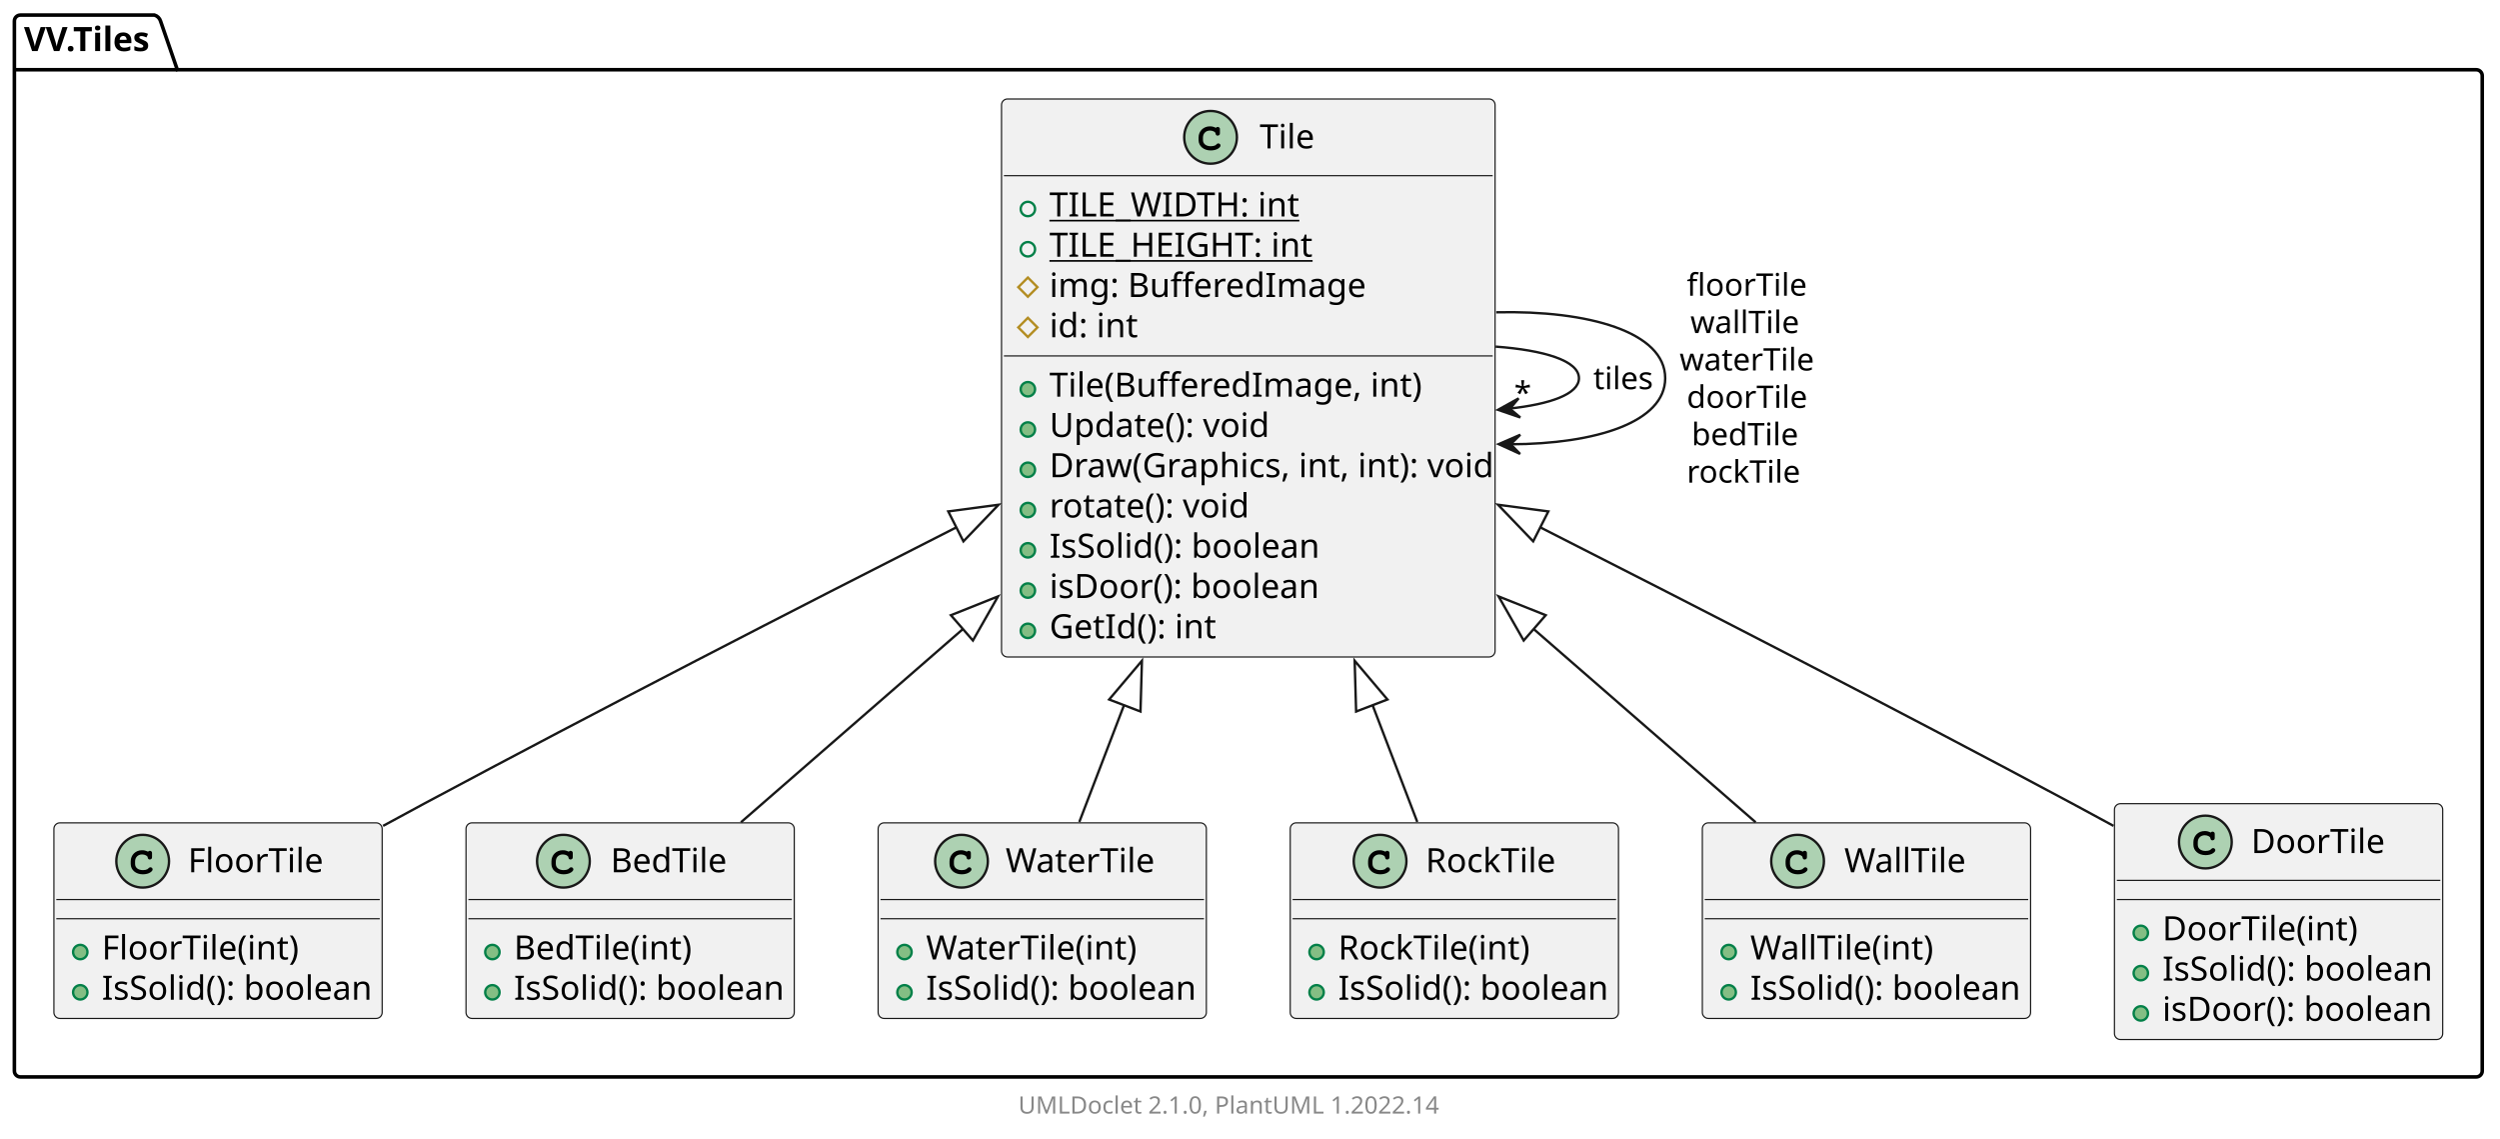
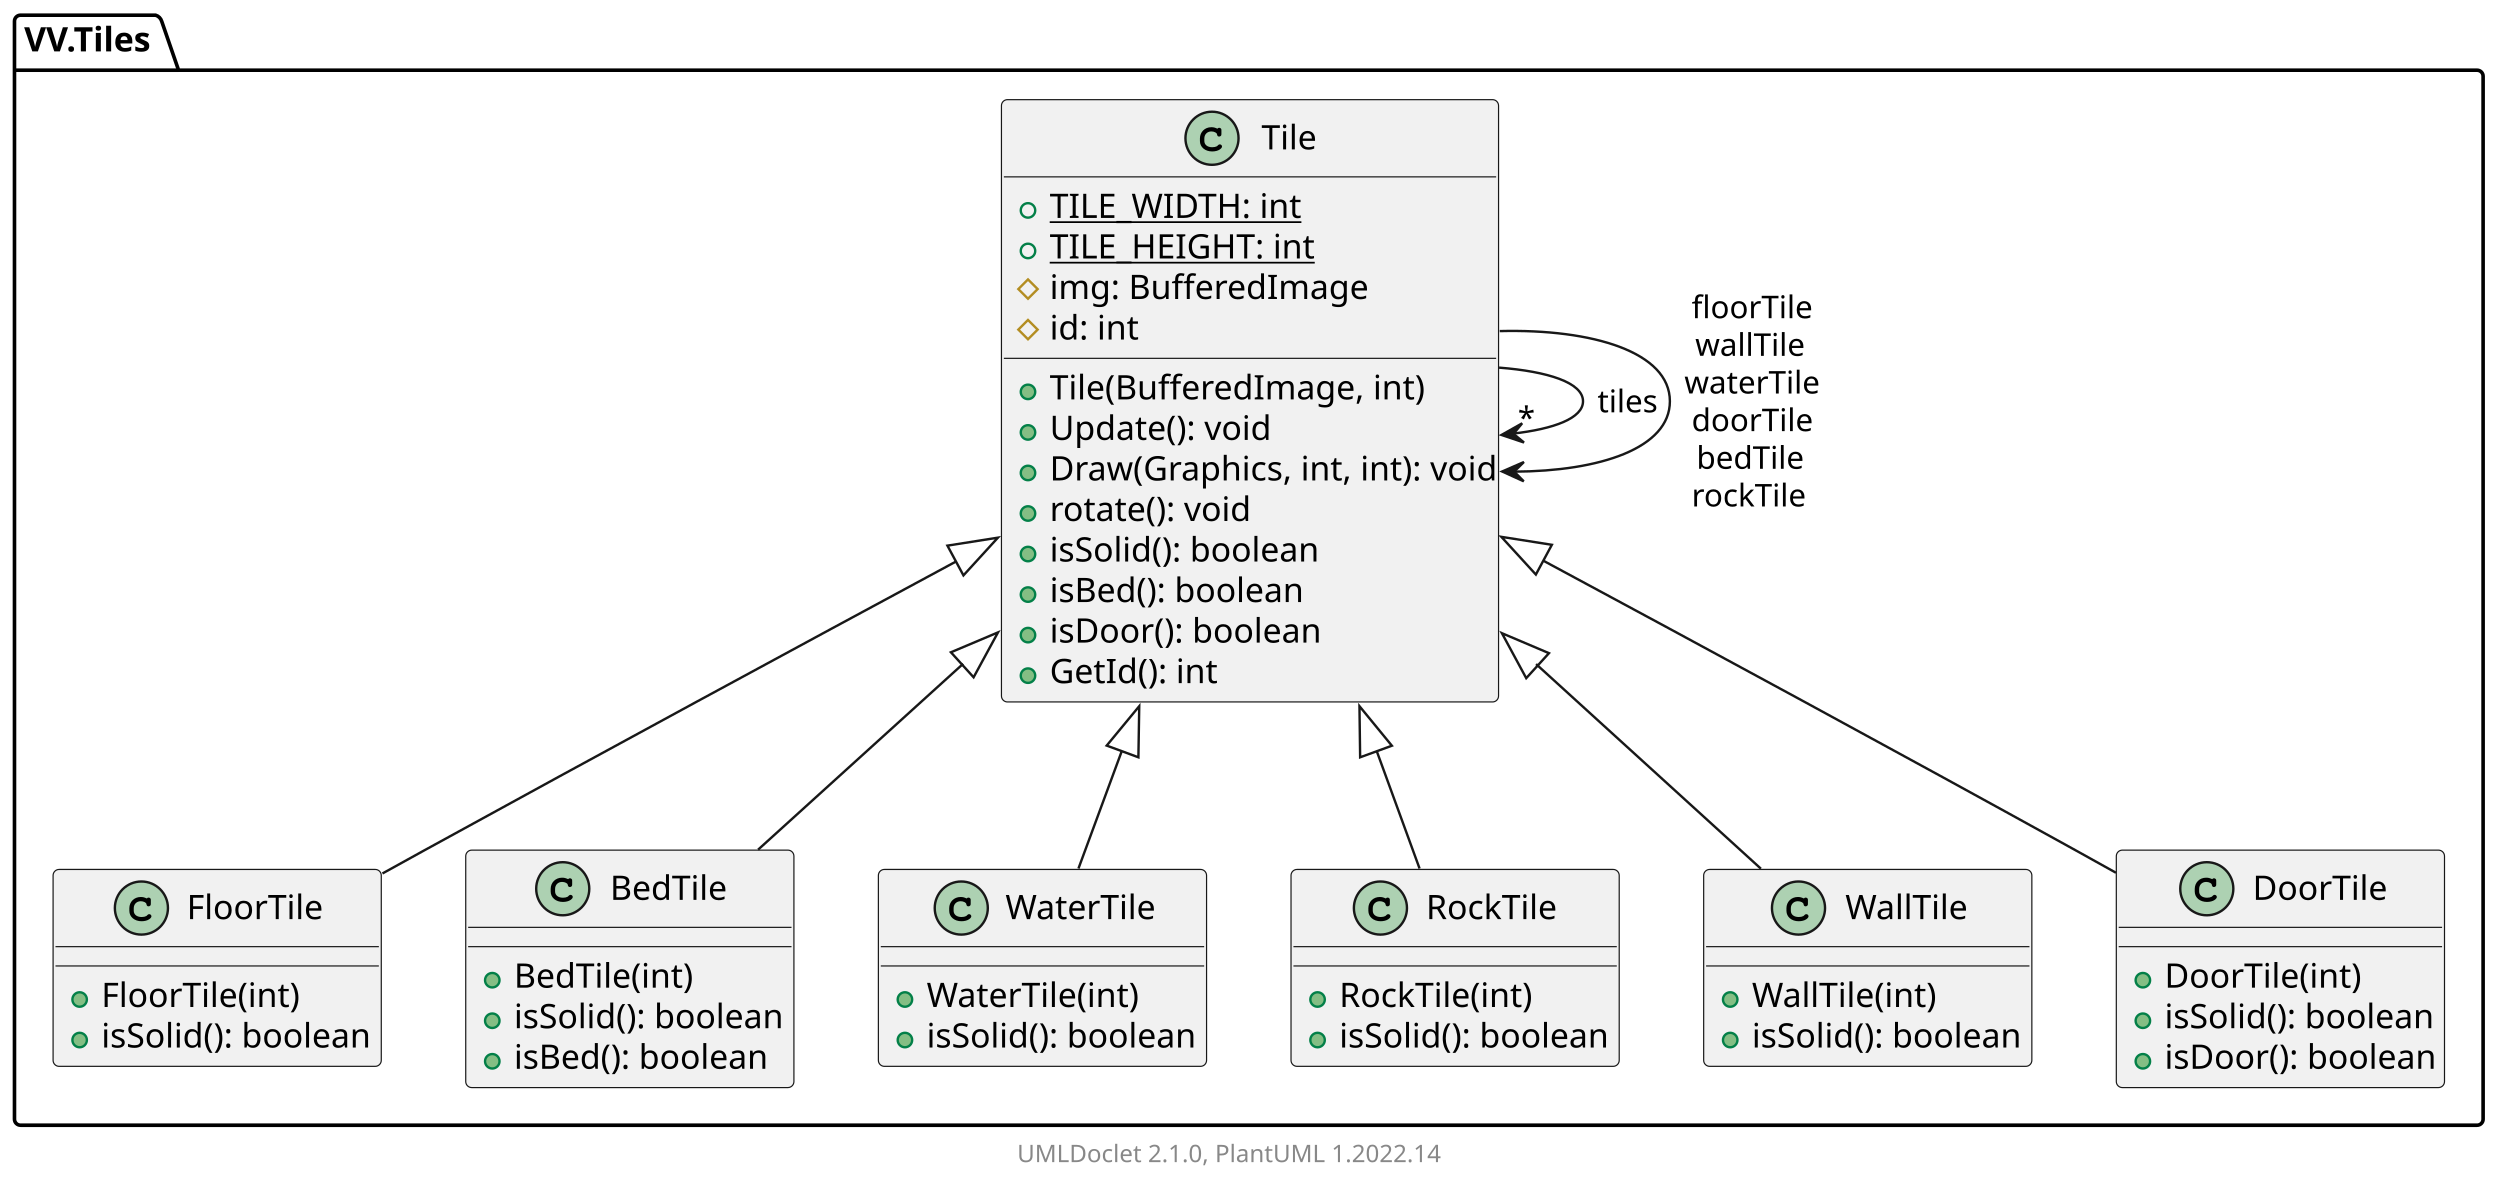
- <svg xmlns="http://www.w3.org/2000/svg" xmlns:xlink="http://www.w3.org/1999/xlink" contentStyleType="text/css" height="475px" preserveAspectRatio="none" style="width:1043px;height:475px;background:#FFFFFF;" version="1.1" viewBox="0 0 1043 475" width="1043px" zoomAndPan="magnify">
+ <svg xmlns="http://www.w3.org/2000/svg" xmlns:xlink="http://www.w3.org/1999/xlink" contentStyleType="text/css" height="492px" preserveAspectRatio="none" style="width:1036px;height:492px;background:#FFFFFF;" version="1.1" viewBox="0 0 1036 492" width="1036px" zoomAndPan="magnify">
  <defs />
  <g>
    <g id="cluster_VV.Tiles">
-       <path d="M8.5,6.294 L64.5,6.294 A3.75,3.75 0 0 1 67,8.794 L74,29.094 L1033.5,29.094 A2.5,2.5 0 0 1 1036,31.594 L1036,446.794 A2.5,2.5 0 0 1 1033.5,449.294 L8.5,449.294 A2.5,2.5 0 0 1 6,446.794 L6,8.794 A2.5,2.5 0 0 1 8.5,6.294 " fill="none" style="stroke:#000000;stroke-width:1.5;" />
+       <path d="M8.5,6.294 L64.5,6.294 A3.75,3.75 0 0 1 67,8.794 L74,29.094 L1026.5,29.094 A2.5,2.5 0 0 1 1029,31.594 L1029,463.794 A2.5,2.5 0 0 1 1026.5,466.294 L8.5,466.294 A2.5,2.5 0 0 1 6,463.794 L6,8.794 A2.5,2.5 0 0 1 8.5,6.294 " fill="none" style="stroke:#000000;stroke-width:1.5;" />
      <line style="stroke:#000000;stroke-width:1.5;" x1="6" x2="74" y1="29.094" y2="29.094" />
      <text fill="#000000" font-family="sans-serif" font-size="14" font-weight="bold" lengthAdjust="spacing" textLength="55" x="10" y="21.3">VV.Tiles</text>
    </g>
    <a href="FloorTile.html" target="_top" title="FloorTile.html" xlink:actuate="onRequest" xlink:href="FloorTile.html" xlink:show="new" xlink:title="FloorTile.html" xlink:type="simple">
      <g id="elem_VV.Tiles.FloorTile">
-         <rect codeLine="3" fill="#F1F1F1" height="81.6" id="VV.Tiles.FloorTile" rx="2.5" ry="2.5" style="stroke:#181818;stroke-width:0.5;" width="137" x="22.5" y="343.294" />
-         <ellipse cx="59.55" cy="359.294" fill="#ADD1B2" rx="11" ry="11" style="stroke:#181818;stroke-width:1.0;" />
-         <path d="M54.55,360.45 C54.55,362.95 56.691,364.763 59.612,364.763 C60.847,364.763 62.019,364.466 62.769,363.95 C63.378,363.528 63.706,363.106 63.706,362.7 C63.706,362.231 63.284,361.825 62.784,361.825 C62.55,361.825 62.331,361.903 62.128,362.106 C61.691,362.544 61.691,362.544 61.519,362.638 C61.066,362.872 60.425,363.013 59.659,363.013 C57.659,363.013 56.378,361.997 56.378,360.419 L56.378,359.372 C56.378,357.669 57.597,356.466 59.3,356.466 C59.878,356.466 60.456,356.606 60.925,356.856 C61.394,357.122 61.566,357.31 61.628,357.669 C61.753,358.341 62.003,358.591 62.534,358.591 C62.816,358.591 63.097,358.45 63.284,358.231 C63.409,358.06 63.456,357.888 63.456,357.45 L63.456,356.091 C63.456,355.669 63.441,355.528 63.316,355.356 C63.144,355.106 62.862,354.95 62.534,354.95 C62.222,354.95 62.019,355.06 61.8,355.325 C60.628,354.825 60.191,354.716 59.237,354.716 C56.566,354.716 54.55,356.731 54.55,359.356 L54.55,360.45 Z " fill="#000000" />
-         <text fill="#000000" font-family="sans-serif" font-size="14" lengthAdjust="spacing" textLength="56" x="78.45" y="363.9">FloorTile</text>
-         <line style="stroke:#181818;stroke-width:0.5;" x1="23.5" x2="158.5" y1="375.294" y2="375.294" />
-         <line style="stroke:#181818;stroke-width:0.5;" x1="23.5" x2="158.5" y1="383.294" y2="383.294" />
-         <ellipse cx="33.5" cy="397.194" fill="#84BE84" rx="3" ry="3" style="stroke:#038048;stroke-width:1.0;" />
-         <text fill="#000000" font-family="sans-serif" font-size="14" lengthAdjust="spacing" textLength="81" x="42.5" y="400.3">FloorTile(int)</text>
-         <ellipse cx="33.5" cy="413.994" fill="#84BE84" rx="3" ry="3" style="stroke:#038048;stroke-width:1.0;" />
-         <text fill="#000000" font-family="sans-serif" font-size="14" lengthAdjust="spacing" textLength="111" x="42.5" y="417.1">IsSolid(): boolean</text>
+         <rect codeLine="3" fill="#F1F1F1" height="81.6" id="VV.Tiles.FloorTile" rx="2.5" ry="2.5" style="stroke:#181818;stroke-width:0.5;" width="136" x="22" y="360.294" />
+         <ellipse cx="58.6" cy="376.294" fill="#ADD1B2" rx="11" ry="11" style="stroke:#181818;stroke-width:1.0;" />
+         <path d="M53.6,377.45 C53.6,379.95 55.741,381.763 58.663,381.763 C59.897,381.763 61.069,381.466 61.819,380.95 C62.428,380.528 62.756,380.106 62.756,379.7 C62.756,379.231 62.334,378.825 61.834,378.825 C61.6,378.825 61.381,378.903 61.178,379.106 C60.741,379.544 60.741,379.544 60.569,379.638 C60.116,379.872 59.475,380.013 58.709,380.013 C56.709,380.013 55.428,378.997 55.428,377.419 L55.428,376.372 C55.428,374.669 56.647,373.466 58.35,373.466 C58.928,373.466 59.506,373.606 59.975,373.856 C60.444,374.122 60.616,374.31 60.678,374.669 C60.803,375.341 61.053,375.591 61.584,375.591 C61.866,375.591 62.147,375.45 62.334,375.231 C62.459,375.06 62.506,374.888 62.506,374.45 L62.506,373.091 C62.506,372.669 62.491,372.528 62.366,372.356 C62.194,372.106 61.913,371.95 61.584,371.95 C61.272,371.95 61.069,372.06 60.85,372.325 C59.678,371.825 59.241,371.716 58.288,371.716 C55.616,371.716 53.6,373.731 53.6,376.356 L53.6,377.45 Z " fill="#000000" />
+         <text fill="#000000" font-family="sans-serif" font-size="14" lengthAdjust="spacing" textLength="56" x="77.4" y="380.9">FloorTile</text>
+         <line style="stroke:#181818;stroke-width:0.5;" x1="23" x2="157" y1="392.294" y2="392.294" />
+         <line style="stroke:#181818;stroke-width:0.5;" x1="23" x2="157" y1="400.294" y2="400.294" />
+         <ellipse cx="33" cy="414.194" fill="#84BE84" rx="3" ry="3" style="stroke:#038048;stroke-width:1.0;" />
+         <text fill="#000000" font-family="sans-serif" font-size="14" lengthAdjust="spacing" textLength="81" x="42" y="417.3">FloorTile(int)</text>
+         <ellipse cx="33" cy="430.994" fill="#84BE84" rx="3" ry="3" style="stroke:#038048;stroke-width:1.0;" />
+         <text fill="#000000" font-family="sans-serif" font-size="14" lengthAdjust="spacing" textLength="110" x="42" y="434.1">isSolid(): boolean</text>
      </g>
    </a>
    <a href="BedTile.html" target="_top" title="BedTile.html" xlink:actuate="onRequest" xlink:href="BedTile.html" xlink:show="new" xlink:title="BedTile.html" xlink:type="simple">
      <g id="elem_VV.Tiles.BedTile">
-         <rect codeLine="8" fill="#F1F1F1" height="81.6" id="VV.Tiles.BedTile" rx="2.5" ry="2.5" style="stroke:#181818;stroke-width:0.5;" width="137" x="194.5" y="343.294" />
-         <ellipse cx="235.15" cy="359.294" fill="#ADD1B2" rx="11" ry="11" style="stroke:#181818;stroke-width:1.0;" />
-         <path d="M230.15,360.45 C230.15,362.95 232.291,364.763 235.213,364.763 C236.447,364.763 237.619,364.466 238.369,363.95 C238.978,363.528 239.306,363.106 239.306,362.7 C239.306,362.231 238.884,361.825 238.384,361.825 C238.15,361.825 237.931,361.903 237.728,362.106 C237.291,362.544 237.291,362.544 237.119,362.638 C236.666,362.872 236.025,363.013 235.259,363.013 C233.259,363.013 231.978,361.997 231.978,360.419 L231.978,359.372 C231.978,357.669 233.197,356.466 234.9,356.466 C235.478,356.466 236.056,356.606 236.525,356.856 C236.994,357.122 237.166,357.31 237.228,357.669 C237.353,358.341 237.603,358.591 238.134,358.591 C238.416,358.591 238.697,358.45 238.884,358.231 C239.009,358.06 239.056,357.888 239.056,357.45 L239.056,356.091 C239.056,355.669 239.041,355.528 238.916,355.356 C238.744,355.106 238.463,354.95 238.134,354.95 C237.822,354.95 237.619,355.06 237.4,355.325 C236.228,354.825 235.791,354.716 234.838,354.716 C232.166,354.716 230.15,356.731 230.15,359.356 L230.15,360.45 Z " fill="#000000" />
-         <text fill="#000000" font-family="sans-serif" font-size="14" lengthAdjust="spacing" textLength="48" x="254.85" y="363.9">BedTile</text>
-         <line style="stroke:#181818;stroke-width:0.5;" x1="195.5" x2="330.5" y1="375.294" y2="375.294" />
-         <line style="stroke:#181818;stroke-width:0.5;" x1="195.5" x2="330.5" y1="383.294" y2="383.294" />
-         <ellipse cx="205.5" cy="397.194" fill="#84BE84" rx="3" ry="3" style="stroke:#038048;stroke-width:1.0;" />
-         <text fill="#000000" font-family="sans-serif" font-size="14" lengthAdjust="spacing" textLength="73" x="214.5" y="400.3">BedTile(int)</text>
-         <ellipse cx="205.5" cy="413.994" fill="#84BE84" rx="3" ry="3" style="stroke:#038048;stroke-width:1.0;" />
-         <text fill="#000000" font-family="sans-serif" font-size="14" lengthAdjust="spacing" textLength="111" x="214.5" y="417.1">IsSolid(): boolean</text>
+         <rect codeLine="8" fill="#F1F1F1" height="98.4" id="VV.Tiles.BedTile" rx="2.5" ry="2.5" style="stroke:#181818;stroke-width:0.5;" width="136" x="193" y="352.294" />
+         <ellipse cx="233.2" cy="368.294" fill="#ADD1B2" rx="11" ry="11" style="stroke:#181818;stroke-width:1.0;" />
+         <path d="M228.2,369.45 C228.2,371.95 230.341,373.763 233.262,373.763 C234.497,373.763 235.669,373.466 236.419,372.95 C237.028,372.528 237.356,372.106 237.356,371.7 C237.356,371.231 236.934,370.825 236.434,370.825 C236.2,370.825 235.981,370.903 235.778,371.106 C235.341,371.544 235.341,371.544 235.169,371.638 C234.716,371.872 234.075,372.013 233.309,372.013 C231.309,372.013 230.028,370.997 230.028,369.419 L230.028,368.372 C230.028,366.669 231.247,365.466 232.95,365.466 C233.528,365.466 234.106,365.606 234.575,365.856 C235.044,366.122 235.216,366.31 235.278,366.669 C235.403,367.341 235.653,367.591 236.184,367.591 C236.466,367.591 236.747,367.45 236.934,367.231 C237.059,367.06 237.106,366.888 237.106,366.45 L237.106,365.091 C237.106,364.669 237.091,364.528 236.966,364.356 C236.794,364.106 236.512,363.95 236.184,363.95 C235.872,363.95 235.669,364.06 235.45,364.325 C234.278,363.825 233.841,363.716 232.887,363.716 C230.216,363.716 228.2,365.731 228.2,368.356 L228.2,369.45 Z " fill="#000000" />
+         <text fill="#000000" font-family="sans-serif" font-size="14" lengthAdjust="spacing" textLength="48" x="252.8" y="372.9">BedTile</text>
+         <line style="stroke:#181818;stroke-width:0.5;" x1="194" x2="328" y1="384.294" y2="384.294" />
+         <line style="stroke:#181818;stroke-width:0.5;" x1="194" x2="328" y1="392.294" y2="392.294" />
+         <ellipse cx="204" cy="406.194" fill="#84BE84" rx="3" ry="3" style="stroke:#038048;stroke-width:1.0;" />
+         <text fill="#000000" font-family="sans-serif" font-size="14" lengthAdjust="spacing" textLength="73" x="213" y="409.3">BedTile(int)</text>
+         <ellipse cx="204" cy="422.994" fill="#84BE84" rx="3" ry="3" style="stroke:#038048;stroke-width:1.0;" />
+         <text fill="#000000" font-family="sans-serif" font-size="14" lengthAdjust="spacing" textLength="110" x="213" y="426.1">isSolid(): boolean</text>
+         <ellipse cx="204" cy="439.794" fill="#84BE84" rx="3" ry="3" style="stroke:#038048;stroke-width:1.0;" />
+         <text fill="#000000" font-family="sans-serif" font-size="14" lengthAdjust="spacing" textLength="104" x="213" y="442.9">isBed(): boolean</text>
      </g>
    </a>
    <a href="WaterTile.html" target="_top" title="WaterTile.html" xlink:actuate="onRequest" xlink:href="WaterTile.html" xlink:show="new" xlink:title="WaterTile.html" xlink:type="simple">
      <g id="elem_VV.Tiles.WaterTile">
-         <rect codeLine="13" fill="#F1F1F1" height="81.6" id="VV.Tiles.WaterTile" rx="2.5" ry="2.5" style="stroke:#181818;stroke-width:0.5;" width="137" x="366.5" y="343.294" />
-         <ellipse cx="401.3" cy="359.294" fill="#ADD1B2" rx="11" ry="11" style="stroke:#181818;stroke-width:1.0;" />
-         <path d="M396.3,360.45 C396.3,362.95 398.441,364.763 401.363,364.763 C402.597,364.763 403.769,364.466 404.519,363.95 C405.128,363.528 405.456,363.106 405.456,362.7 C405.456,362.231 405.034,361.825 404.534,361.825 C404.3,361.825 404.081,361.903 403.878,362.106 C403.441,362.544 403.441,362.544 403.269,362.638 C402.816,362.872 402.175,363.013 401.409,363.013 C399.409,363.013 398.128,361.997 398.128,360.419 L398.128,359.372 C398.128,357.669 399.347,356.466 401.05,356.466 C401.628,356.466 402.206,356.606 402.675,356.856 C403.144,357.122 403.316,357.31 403.378,357.669 C403.503,358.341 403.753,358.591 404.284,358.591 C404.566,358.591 404.847,358.45 405.034,358.231 C405.159,358.06 405.206,357.888 405.206,357.45 L405.206,356.091 C405.206,355.669 405.191,355.528 405.066,355.356 C404.894,355.106 404.613,354.95 404.284,354.95 C403.972,354.95 403.769,355.06 403.55,355.325 C402.378,354.825 401.941,354.716 400.988,354.716 C398.316,354.716 396.3,356.731 396.3,359.356 L396.3,360.45 Z " fill="#000000" />
-         <text fill="#000000" font-family="sans-serif" font-size="14" lengthAdjust="spacing" textLength="61" x="419.7" y="363.9">WaterTile</text>
-         <line style="stroke:#181818;stroke-width:0.5;" x1="367.5" x2="502.5" y1="375.294" y2="375.294" />
-         <line style="stroke:#181818;stroke-width:0.5;" x1="367.5" x2="502.5" y1="383.294" y2="383.294" />
-         <ellipse cx="377.5" cy="397.194" fill="#84BE84" rx="3" ry="3" style="stroke:#038048;stroke-width:1.0;" />
-         <text fill="#000000" font-family="sans-serif" font-size="14" lengthAdjust="spacing" textLength="86" x="386.5" y="400.3">WaterTile(int)</text>
-         <ellipse cx="377.5" cy="413.994" fill="#84BE84" rx="3" ry="3" style="stroke:#038048;stroke-width:1.0;" />
-         <text fill="#000000" font-family="sans-serif" font-size="14" lengthAdjust="spacing" textLength="111" x="386.5" y="417.1">IsSolid(): boolean</text>
+         <rect codeLine="14" fill="#F1F1F1" height="81.6" id="VV.Tiles.WaterTile" rx="2.5" ry="2.5" style="stroke:#181818;stroke-width:0.5;" width="136" x="364" y="360.294" />
+         <ellipse cx="398.35" cy="376.294" fill="#ADD1B2" rx="11" ry="11" style="stroke:#181818;stroke-width:1.0;" />
+         <path d="M393.35,377.45 C393.35,379.95 395.491,381.763 398.413,381.763 C399.647,381.763 400.819,381.466 401.569,380.95 C402.178,380.528 402.506,380.106 402.506,379.7 C402.506,379.231 402.084,378.825 401.584,378.825 C401.35,378.825 401.131,378.903 400.928,379.106 C400.491,379.544 400.491,379.544 400.319,379.638 C399.866,379.872 399.225,380.013 398.459,380.013 C396.459,380.013 395.178,378.997 395.178,377.419 L395.178,376.372 C395.178,374.669 396.397,373.466 398.1,373.466 C398.678,373.466 399.256,373.606 399.725,373.856 C400.194,374.122 400.366,374.31 400.428,374.669 C400.553,375.341 400.803,375.591 401.334,375.591 C401.616,375.591 401.897,375.45 402.084,375.231 C402.209,375.06 402.256,374.888 402.256,374.45 L402.256,373.091 C402.256,372.669 402.241,372.528 402.116,372.356 C401.944,372.106 401.663,371.95 401.334,371.95 C401.022,371.95 400.819,372.06 400.6,372.325 C399.428,371.825 398.991,371.716 398.038,371.716 C395.366,371.716 393.35,373.731 393.35,376.356 L393.35,377.45 Z " fill="#000000" />
+         <text fill="#000000" font-family="sans-serif" font-size="14" lengthAdjust="spacing" textLength="61" x="416.65" y="380.9">WaterTile</text>
+         <line style="stroke:#181818;stroke-width:0.5;" x1="365" x2="499" y1="392.294" y2="392.294" />
+         <line style="stroke:#181818;stroke-width:0.5;" x1="365" x2="499" y1="400.294" y2="400.294" />
+         <ellipse cx="375" cy="414.194" fill="#84BE84" rx="3" ry="3" style="stroke:#038048;stroke-width:1.0;" />
+         <text fill="#000000" font-family="sans-serif" font-size="14" lengthAdjust="spacing" textLength="86" x="384" y="417.3">WaterTile(int)</text>
+         <ellipse cx="375" cy="430.994" fill="#84BE84" rx="3" ry="3" style="stroke:#038048;stroke-width:1.0;" />
+         <text fill="#000000" font-family="sans-serif" font-size="14" lengthAdjust="spacing" textLength="110" x="384" y="434.1">isSolid(): boolean</text>
      </g>
    </a>
    <a href="RockTile.html" target="_top" title="RockTile.html" xlink:actuate="onRequest" xlink:href="RockTile.html" xlink:show="new" xlink:title="RockTile.html" xlink:type="simple">
      <g id="elem_VV.Tiles.RockTile">
-         <rect codeLine="18" fill="#F1F1F1" height="81.6" id="VV.Tiles.RockTile" rx="2.5" ry="2.5" style="stroke:#181818;stroke-width:0.5;" width="137" x="538.5" y="343.294" />
-         <ellipse cx="576" cy="359.294" fill="#ADD1B2" rx="11" ry="11" style="stroke:#181818;stroke-width:1.0;" />
-         <path d="M571,360.45 C571,362.95 573.141,364.763 576.062,364.763 C577.297,364.763 578.469,364.466 579.219,363.95 C579.828,363.528 580.156,363.106 580.156,362.7 C580.156,362.231 579.734,361.825 579.234,361.825 C579,361.825 578.781,361.903 578.578,362.106 C578.141,362.544 578.141,362.544 577.969,362.638 C577.516,362.872 576.875,363.013 576.109,363.013 C574.109,363.013 572.828,361.997 572.828,360.419 L572.828,359.372 C572.828,357.669 574.047,356.466 575.75,356.466 C576.328,356.466 576.906,356.606 577.375,356.856 C577.844,357.122 578.016,357.31 578.078,357.669 C578.203,358.341 578.453,358.591 578.984,358.591 C579.266,358.591 579.547,358.45 579.734,358.231 C579.859,358.06 579.906,357.888 579.906,357.45 L579.906,356.091 C579.906,355.669 579.891,355.528 579.766,355.356 C579.594,355.106 579.312,354.95 578.984,354.95 C578.672,354.95 578.469,355.06 578.25,355.325 C577.078,354.825 576.641,354.716 575.688,354.716 C573.016,354.716 571,356.731 571,359.356 L571,360.45 Z " fill="#000000" />
-         <text fill="#000000" font-family="sans-serif" font-size="14" lengthAdjust="spacing" textLength="55" x="595" y="363.9">RockTile</text>
-         <line style="stroke:#181818;stroke-width:0.5;" x1="539.5" x2="674.5" y1="375.294" y2="375.294" />
-         <line style="stroke:#181818;stroke-width:0.5;" x1="539.5" x2="674.5" y1="383.294" y2="383.294" />
-         <ellipse cx="549.5" cy="397.194" fill="#84BE84" rx="3" ry="3" style="stroke:#038048;stroke-width:1.0;" />
-         <text fill="#000000" font-family="sans-serif" font-size="14" lengthAdjust="spacing" textLength="80" x="558.5" y="400.3">RockTile(int)</text>
-         <ellipse cx="549.5" cy="413.994" fill="#84BE84" rx="3" ry="3" style="stroke:#038048;stroke-width:1.0;" />
-         <text fill="#000000" font-family="sans-serif" font-size="14" lengthAdjust="spacing" textLength="111" x="558.5" y="417.1">IsSolid(): boolean</text>
+         <rect codeLine="19" fill="#F1F1F1" height="81.6" id="VV.Tiles.RockTile" rx="2.5" ry="2.5" style="stroke:#181818;stroke-width:0.5;" width="136" x="535" y="360.294" />
+         <ellipse cx="572.05" cy="376.294" fill="#ADD1B2" rx="11" ry="11" style="stroke:#181818;stroke-width:1.0;" />
+         <path d="M567.05,377.45 C567.05,379.95 569.191,381.763 572.112,381.763 C573.347,381.763 574.519,381.466 575.269,380.95 C575.878,380.528 576.206,380.106 576.206,379.7 C576.206,379.231 575.784,378.825 575.284,378.825 C575.05,378.825 574.831,378.903 574.628,379.106 C574.191,379.544 574.191,379.544 574.019,379.638 C573.566,379.872 572.925,380.013 572.159,380.013 C570.159,380.013 568.878,378.997 568.878,377.419 L568.878,376.372 C568.878,374.669 570.097,373.466 571.8,373.466 C572.378,373.466 572.956,373.606 573.425,373.856 C573.894,374.122 574.066,374.31 574.128,374.669 C574.253,375.341 574.503,375.591 575.034,375.591 C575.316,375.591 575.597,375.45 575.784,375.231 C575.909,375.06 575.956,374.888 575.956,374.45 L575.956,373.091 C575.956,372.669 575.941,372.528 575.816,372.356 C575.644,372.106 575.362,371.95 575.034,371.95 C574.722,371.95 574.519,372.06 574.3,372.325 C573.128,371.825 572.691,371.716 571.737,371.716 C569.066,371.716 567.05,373.731 567.05,376.356 L567.05,377.45 Z " fill="#000000" />
+         <text fill="#000000" font-family="sans-serif" font-size="14" lengthAdjust="spacing" textLength="55" x="590.95" y="380.9">RockTile</text>
+         <line style="stroke:#181818;stroke-width:0.5;" x1="536" x2="670" y1="392.294" y2="392.294" />
+         <line style="stroke:#181818;stroke-width:0.5;" x1="536" x2="670" y1="400.294" y2="400.294" />
+         <ellipse cx="546" cy="414.194" fill="#84BE84" rx="3" ry="3" style="stroke:#038048;stroke-width:1.0;" />
+         <text fill="#000000" font-family="sans-serif" font-size="14" lengthAdjust="spacing" textLength="80" x="555" y="417.3">RockTile(int)</text>
+         <ellipse cx="546" cy="430.994" fill="#84BE84" rx="3" ry="3" style="stroke:#038048;stroke-width:1.0;" />
+         <text fill="#000000" font-family="sans-serif" font-size="14" lengthAdjust="spacing" textLength="110" x="555" y="434.1">isSolid(): boolean</text>
      </g>
    </a>
    <a href="WallTile.html" target="_top" title="WallTile.html" xlink:actuate="onRequest" xlink:href="WallTile.html" xlink:show="new" xlink:title="WallTile.html" xlink:type="simple">
      <g id="elem_VV.Tiles.WallTile">
-         <rect codeLine="23" fill="#F1F1F1" height="81.6" id="VV.Tiles.WallTile" rx="2.5" ry="2.5" style="stroke:#181818;stroke-width:0.5;" width="137" x="710.5" y="343.294" />
-         <ellipse cx="750.25" cy="359.294" fill="#ADD1B2" rx="11" ry="11" style="stroke:#181818;stroke-width:1.0;" />
-         <path d="M745.25,360.45 C745.25,362.95 747.391,364.763 750.312,364.763 C751.547,364.763 752.719,364.466 753.469,363.95 C754.078,363.528 754.406,363.106 754.406,362.7 C754.406,362.231 753.984,361.825 753.484,361.825 C753.25,361.825 753.031,361.903 752.828,362.106 C752.391,362.544 752.391,362.544 752.219,362.638 C751.766,362.872 751.125,363.013 750.359,363.013 C748.359,363.013 747.078,361.997 747.078,360.419 L747.078,359.372 C747.078,357.669 748.297,356.466 750,356.466 C750.578,356.466 751.156,356.606 751.625,356.856 C752.094,357.122 752.266,357.31 752.328,357.669 C752.453,358.341 752.703,358.591 753.234,358.591 C753.516,358.591 753.797,358.45 753.984,358.231 C754.109,358.06 754.156,357.888 754.156,357.45 L754.156,356.091 C754.156,355.669 754.141,355.528 754.016,355.356 C753.844,355.106 753.562,354.95 753.234,354.95 C752.922,354.95 752.719,355.06 752.5,355.325 C751.328,354.825 750.891,354.716 749.938,354.716 C747.266,354.716 745.25,356.731 745.25,359.356 L745.25,360.45 Z " fill="#000000" />
-         <text fill="#000000" font-family="sans-serif" font-size="14" lengthAdjust="spacing" textLength="50" x="769.75" y="363.9">WallTile</text>
-         <line style="stroke:#181818;stroke-width:0.5;" x1="711.5" x2="846.5" y1="375.294" y2="375.294" />
-         <line style="stroke:#181818;stroke-width:0.5;" x1="711.5" x2="846.5" y1="383.294" y2="383.294" />
-         <ellipse cx="721.5" cy="397.194" fill="#84BE84" rx="3" ry="3" style="stroke:#038048;stroke-width:1.0;" />
-         <text fill="#000000" font-family="sans-serif" font-size="14" lengthAdjust="spacing" textLength="75" x="730.5" y="400.3">WallTile(int)</text>
-         <ellipse cx="721.5" cy="413.994" fill="#84BE84" rx="3" ry="3" style="stroke:#038048;stroke-width:1.0;" />
-         <text fill="#000000" font-family="sans-serif" font-size="14" lengthAdjust="spacing" textLength="111" x="730.5" y="417.1">IsSolid(): boolean</text>
+         <rect codeLine="24" fill="#F1F1F1" height="81.6" id="VV.Tiles.WallTile" rx="2.5" ry="2.5" style="stroke:#181818;stroke-width:0.5;" width="136" x="706" y="360.294" />
+         <ellipse cx="745.3" cy="376.294" fill="#ADD1B2" rx="11" ry="11" style="stroke:#181818;stroke-width:1.0;" />
+         <path d="M740.3,377.45 C740.3,379.95 742.441,381.763 745.362,381.763 C746.597,381.763 747.769,381.466 748.519,380.95 C749.128,380.528 749.456,380.106 749.456,379.7 C749.456,379.231 749.034,378.825 748.534,378.825 C748.3,378.825 748.081,378.903 747.878,379.106 C747.441,379.544 747.441,379.544 747.269,379.638 C746.816,379.872 746.175,380.013 745.409,380.013 C743.409,380.013 742.128,378.997 742.128,377.419 L742.128,376.372 C742.128,374.669 743.347,373.466 745.05,373.466 C745.628,373.466 746.206,373.606 746.675,373.856 C747.144,374.122 747.316,374.31 747.378,374.669 C747.503,375.341 747.753,375.591 748.284,375.591 C748.566,375.591 748.847,375.45 749.034,375.231 C749.159,375.06 749.206,374.888 749.206,374.45 L749.206,373.091 C749.206,372.669 749.191,372.528 749.066,372.356 C748.894,372.106 748.612,371.95 748.284,371.95 C747.972,371.95 747.769,372.06 747.55,372.325 C746.378,371.825 745.941,371.716 744.987,371.716 C742.316,371.716 740.3,373.731 740.3,376.356 L740.3,377.45 Z " fill="#000000" />
+         <text fill="#000000" font-family="sans-serif" font-size="14" lengthAdjust="spacing" textLength="50" x="764.7" y="380.9">WallTile</text>
+         <line style="stroke:#181818;stroke-width:0.5;" x1="707" x2="841" y1="392.294" y2="392.294" />
+         <line style="stroke:#181818;stroke-width:0.5;" x1="707" x2="841" y1="400.294" y2="400.294" />
+         <ellipse cx="717" cy="414.194" fill="#84BE84" rx="3" ry="3" style="stroke:#038048;stroke-width:1.0;" />
+         <text fill="#000000" font-family="sans-serif" font-size="14" lengthAdjust="spacing" textLength="75" x="726" y="417.3">WallTile(int)</text>
+         <ellipse cx="717" cy="430.994" fill="#84BE84" rx="3" ry="3" style="stroke:#038048;stroke-width:1.0;" />
+         <text fill="#000000" font-family="sans-serif" font-size="14" lengthAdjust="spacing" textLength="110" x="726" y="434.1">isSolid(): boolean</text>
      </g>
    </a>
    <a href="DoorTile.html" target="_top" title="DoorTile.html" xlink:actuate="onRequest" xlink:href="DoorTile.html" xlink:show="new" xlink:title="DoorTile.html" xlink:type="simple">
      <g id="elem_VV.Tiles.DoorTile">
-         <rect codeLine="28" fill="#F1F1F1" height="98.4" id="VV.Tiles.DoorTile" rx="2.5" ry="2.5" style="stroke:#181818;stroke-width:0.5;" width="137" x="882.5" y="335.294" />
-         <ellipse cx="920.45" cy="351.294" fill="#ADD1B2" rx="11" ry="11" style="stroke:#181818;stroke-width:1.0;" />
-         <path d="M915.45,352.45 C915.45,354.95 917.591,356.763 920.513,356.763 C921.747,356.763 922.919,356.466 923.669,355.95 C924.278,355.528 924.606,355.106 924.606,354.7 C924.606,354.231 924.184,353.825 923.684,353.825 C923.45,353.825 923.231,353.903 923.028,354.106 C922.591,354.544 922.591,354.544 922.419,354.638 C921.966,354.872 921.325,355.013 920.559,355.013 C918.559,355.013 917.278,353.997 917.278,352.419 L917.278,351.372 C917.278,349.669 918.497,348.466 920.2,348.466 C920.778,348.466 921.356,348.606 921.825,348.856 C922.294,349.122 922.466,349.31 922.528,349.669 C922.653,350.341 922.903,350.591 923.434,350.591 C923.716,350.591 923.997,350.45 924.184,350.231 C924.309,350.06 924.356,349.888 924.356,349.45 L924.356,348.091 C924.356,347.669 924.341,347.528 924.216,347.356 C924.044,347.106 923.763,346.95 923.434,346.95 C923.122,346.95 922.919,347.06 922.7,347.325 C921.528,346.825 921.091,346.716 920.138,346.716 C917.466,346.716 915.45,348.731 915.45,351.356 L915.45,352.45 Z " fill="#000000" />
-         <text fill="#000000" font-family="sans-serif" font-size="14" lengthAdjust="spacing" textLength="54" x="939.55" y="355.9">DoorTile</text>
-         <line style="stroke:#181818;stroke-width:0.5;" x1="883.5" x2="1018.5" y1="367.294" y2="367.294" />
-         <line style="stroke:#181818;stroke-width:0.5;" x1="883.5" x2="1018.5" y1="375.294" y2="375.294" />
-         <ellipse cx="893.5" cy="389.194" fill="#84BE84" rx="3" ry="3" style="stroke:#038048;stroke-width:1.0;" />
-         <text fill="#000000" font-family="sans-serif" font-size="14" lengthAdjust="spacing" textLength="79" x="902.5" y="392.3">DoorTile(int)</text>
-         <ellipse cx="893.5" cy="405.994" fill="#84BE84" rx="3" ry="3" style="stroke:#038048;stroke-width:1.0;" />
-         <text fill="#000000" font-family="sans-serif" font-size="14" lengthAdjust="spacing" textLength="111" x="902.5" y="409.1">IsSolid(): boolean</text>
-         <ellipse cx="893.5" cy="422.794" fill="#84BE84" rx="3" ry="3" style="stroke:#038048;stroke-width:1.0;" />
-         <text fill="#000000" font-family="sans-serif" font-size="14" lengthAdjust="spacing" textLength="110" x="902.5" y="425.9">isDoor(): boolean</text>
+         <rect codeLine="29" fill="#F1F1F1" height="98.4" id="VV.Tiles.DoorTile" rx="2.5" ry="2.5" style="stroke:#181818;stroke-width:0.5;" width="136" x="877" y="352.294" />
+         <ellipse cx="914.5" cy="368.294" fill="#ADD1B2" rx="11" ry="11" style="stroke:#181818;stroke-width:1.0;" />
+         <path d="M909.5,369.45 C909.5,371.95 911.641,373.763 914.562,373.763 C915.797,373.763 916.969,373.466 917.719,372.95 C918.328,372.528 918.656,372.106 918.656,371.7 C918.656,371.231 918.234,370.825 917.734,370.825 C917.5,370.825 917.281,370.903 917.078,371.106 C916.641,371.544 916.641,371.544 916.469,371.638 C916.016,371.872 915.375,372.013 914.609,372.013 C912.609,372.013 911.328,370.997 911.328,369.419 L911.328,368.372 C911.328,366.669 912.547,365.466 914.25,365.466 C914.828,365.466 915.406,365.606 915.875,365.856 C916.344,366.122 916.516,366.31 916.578,366.669 C916.703,367.341 916.953,367.591 917.484,367.591 C917.766,367.591 918.047,367.45 918.234,367.231 C918.359,367.06 918.406,366.888 918.406,366.45 L918.406,365.091 C918.406,364.669 918.391,364.528 918.266,364.356 C918.094,364.106 917.812,363.95 917.484,363.95 C917.172,363.95 916.969,364.06 916.75,364.325 C915.578,363.825 915.141,363.716 914.188,363.716 C911.516,363.716 909.5,365.731 909.5,368.356 L909.5,369.45 Z " fill="#000000" />
+         <text fill="#000000" font-family="sans-serif" font-size="14" lengthAdjust="spacing" textLength="54" x="933.5" y="372.9">DoorTile</text>
+         <line style="stroke:#181818;stroke-width:0.5;" x1="878" x2="1012" y1="384.294" y2="384.294" />
+         <line style="stroke:#181818;stroke-width:0.5;" x1="878" x2="1012" y1="392.294" y2="392.294" />
+         <ellipse cx="888" cy="406.194" fill="#84BE84" rx="3" ry="3" style="stroke:#038048;stroke-width:1.0;" />
+         <text fill="#000000" font-family="sans-serif" font-size="14" lengthAdjust="spacing" textLength="79" x="897" y="409.3">DoorTile(int)</text>
+         <ellipse cx="888" cy="422.994" fill="#84BE84" rx="3" ry="3" style="stroke:#038048;stroke-width:1.0;" />
+         <text fill="#000000" font-family="sans-serif" font-size="14" lengthAdjust="spacing" textLength="110" x="897" y="426.1">isSolid(): boolean</text>
+         <ellipse cx="888" cy="439.794" fill="#84BE84" rx="3" ry="3" style="stroke:#038048;stroke-width:1.0;" />
+         <text fill="#000000" font-family="sans-serif" font-size="14" lengthAdjust="spacing" textLength="110" x="897" y="442.9">isDoor(): boolean</text>
      </g>
    </a>
    <a href="Tile.html" target="_top" title="Tile.html" xlink:actuate="onRequest" xlink:href="Tile.html" xlink:show="new" xlink:title="Tile.html" xlink:type="simple">
      <g id="elem_VV.Tiles.Tile">
-         <rect codeLine="34" fill="#F1F1F1" height="232.799" id="VV.Tiles.Tile" rx="2.5" ry="2.5" style="stroke:#181818;stroke-width:0.5;" width="206" x="418" y="41.294" />
-         <ellipse cx="505.25" cy="57.294" fill="#ADD1B2" rx="11" ry="11" style="stroke:#181818;stroke-width:1.0;" />
-         <path d="M500.25,58.45 C500.25,60.95 502.391,62.763 505.312,62.763 C506.547,62.763 507.719,62.466 508.469,61.95 C509.078,61.528 509.406,61.106 509.406,60.7 C509.406,60.231 508.984,59.825 508.484,59.825 C508.25,59.825 508.031,59.903 507.828,60.106 C507.391,60.544 507.391,60.544 507.219,60.638 C506.766,60.872 506.125,61.013 505.359,61.013 C503.359,61.013 502.078,59.997 502.078,58.419 L502.078,57.372 C502.078,55.669 503.297,54.466 505,54.466 C505.578,54.466 506.156,54.606 506.625,54.856 C507.094,55.122 507.266,55.31 507.328,55.669 C507.453,56.341 507.703,56.591 508.234,56.591 C508.516,56.591 508.797,56.45 508.984,56.231 C509.109,56.06 509.156,55.888 509.156,55.45 L509.156,54.091 C509.156,53.669 509.141,53.528 509.016,53.356 C508.844,53.106 508.562,52.95 508.234,52.95 C507.922,52.95 507.719,53.06 507.5,53.325 C506.328,52.825 505.891,52.716 504.938,52.716 C502.266,52.716 500.25,54.731 500.25,57.356 L500.25,58.45 Z " fill="#000000" />
-         <text fill="#000000" font-family="sans-serif" font-size="14" lengthAdjust="spacing" textLength="23" x="525.75" y="61.9">Tile</text>
-         <line style="stroke:#181818;stroke-width:0.5;" x1="419" x2="623" y1="73.294" y2="73.294" />
-         <ellipse cx="429" cy="87.194" fill="none" rx="3" ry="3" style="stroke:#038048;stroke-width:1.0;" />
-         <text fill="#000000" font-family="sans-serif" font-size="14" lengthAdjust="spacing" text-decoration="underline" textLength="107" x="438" y="90.3">TILE_WIDTH: int</text>
-         <ellipse cx="429" cy="103.994" fill="none" rx="3" ry="3" style="stroke:#038048;stroke-width:1.0;" />
-         <text fill="#000000" font-family="sans-serif" font-size="14" lengthAdjust="spacing" text-decoration="underline" textLength="114" x="438" y="107.1">TILE_HEIGHT: int</text>
-         <polygon fill="none" points="429,115.794,433,119.794,429,123.794,425,119.794" style="stroke:#B38D22;stroke-width:1.0;" />
-         <text fill="#000000" font-family="sans-serif" font-size="14" lengthAdjust="spacing" textLength="125" x="438" y="123.9">img: BufferedImage</text>
-         <polygon fill="none" points="429,132.594,433,136.594,429,140.594,425,136.594" style="stroke:#B38D22;stroke-width:1.0;" />
-         <text fill="#000000" font-family="sans-serif" font-size="14" lengthAdjust="spacing" textLength="34" x="438" y="140.7">id: int</text>
-         <line style="stroke:#181818;stroke-width:0.5;" x1="419" x2="623" y1="148.494" y2="148.494" />
-         <ellipse cx="429" cy="162.394" fill="#84BE84" rx="3" ry="3" style="stroke:#038048;stroke-width:1.0;" />
-         <text fill="#000000" font-family="sans-serif" font-size="14" lengthAdjust="spacing" textLength="150" x="438" y="165.5">Tile(BufferedImage, int)</text>
-         <ellipse cx="429" cy="179.194" fill="#84BE84" rx="3" ry="3" style="stroke:#038048;stroke-width:1.0;" />
-         <text fill="#000000" font-family="sans-serif" font-size="14" lengthAdjust="spacing" textLength="90" x="438" y="182.3">Update(): void</text>
-         <ellipse cx="429" cy="195.994" fill="#84BE84" rx="3" ry="3" style="stroke:#038048;stroke-width:1.0;" />
-         <text fill="#000000" font-family="sans-serif" font-size="14" lengthAdjust="spacing" textLength="180" x="438" y="199.1">Draw(Graphics, int, int): void</text>
-         <ellipse cx="429" cy="212.793" fill="#84BE84" rx="3" ry="3" style="stroke:#038048;stroke-width:1.0;" />
-         <text fill="#000000" font-family="sans-serif" font-size="14" lengthAdjust="spacing" textLength="81" x="438" y="215.899">rotate(): void</text>
-         <ellipse cx="429" cy="229.593" fill="#84BE84" rx="3" ry="3" style="stroke:#038048;stroke-width:1.0;" />
-         <text fill="#000000" font-family="sans-serif" font-size="14" lengthAdjust="spacing" textLength="111" x="438" y="232.699">IsSolid(): boolean</text>
-         <ellipse cx="429" cy="246.393" fill="#84BE84" rx="3" ry="3" style="stroke:#038048;stroke-width:1.0;" />
-         <text fill="#000000" font-family="sans-serif" font-size="14" lengthAdjust="spacing" textLength="110" x="438" y="249.499">isDoor(): boolean</text>
-         <ellipse cx="429" cy="263.193" fill="#84BE84" rx="3" ry="3" style="stroke:#038048;stroke-width:1.0;" />
-         <text fill="#000000" font-family="sans-serif" font-size="14" lengthAdjust="spacing" textLength="68" x="438" y="266.299">GetId(): int</text>
+         <rect codeLine="35" fill="#F1F1F1" height="249.599" id="VV.Tiles.Tile" rx="2.5" ry="2.5" style="stroke:#181818;stroke-width:0.5;" width="206" x="415" y="41.294" />
+         <ellipse cx="502.25" cy="57.294" fill="#ADD1B2" rx="11" ry="11" style="stroke:#181818;stroke-width:1.0;" />
+         <path d="M497.25,58.45 C497.25,60.95 499.391,62.763 502.312,62.763 C503.547,62.763 504.719,62.466 505.469,61.95 C506.078,61.528 506.406,61.106 506.406,60.7 C506.406,60.231 505.984,59.825 505.484,59.825 C505.25,59.825 505.031,59.903 504.828,60.106 C504.391,60.544 504.391,60.544 504.219,60.638 C503.766,60.872 503.125,61.013 502.359,61.013 C500.359,61.013 499.078,59.997 499.078,58.419 L499.078,57.372 C499.078,55.669 500.297,54.466 502,54.466 C502.578,54.466 503.156,54.606 503.625,54.856 C504.094,55.122 504.266,55.31 504.328,55.669 C504.453,56.341 504.703,56.591 505.234,56.591 C505.516,56.591 505.797,56.45 505.984,56.231 C506.109,56.06 506.156,55.888 506.156,55.45 L506.156,54.091 C506.156,53.669 506.141,53.528 506.016,53.356 C505.844,53.106 505.562,52.95 505.234,52.95 C504.922,52.95 504.719,53.06 504.5,53.325 C503.328,52.825 502.891,52.716 501.938,52.716 C499.266,52.716 497.25,54.731 497.25,57.356 L497.25,58.45 Z " fill="#000000" />
+         <text fill="#000000" font-family="sans-serif" font-size="14" lengthAdjust="spacing" textLength="23" x="522.75" y="61.9">Tile</text>
+         <line style="stroke:#181818;stroke-width:0.5;" x1="416" x2="620" y1="73.294" y2="73.294" />
+         <ellipse cx="426" cy="87.194" fill="none" rx="3" ry="3" style="stroke:#038048;stroke-width:1.0;" />
+         <text fill="#000000" font-family="sans-serif" font-size="14" lengthAdjust="spacing" text-decoration="underline" textLength="107" x="435" y="90.3">TILE_WIDTH: int</text>
+         <ellipse cx="426" cy="103.994" fill="none" rx="3" ry="3" style="stroke:#038048;stroke-width:1.0;" />
+         <text fill="#000000" font-family="sans-serif" font-size="14" lengthAdjust="spacing" text-decoration="underline" textLength="114" x="435" y="107.1">TILE_HEIGHT: int</text>
+         <polygon fill="none" points="426,115.794,430,119.794,426,123.794,422,119.794" style="stroke:#B38D22;stroke-width:1.0;" />
+         <text fill="#000000" font-family="sans-serif" font-size="14" lengthAdjust="spacing" textLength="125" x="435" y="123.9">img: BufferedImage</text>
+         <polygon fill="none" points="426,132.594,430,136.594,426,140.594,422,136.594" style="stroke:#B38D22;stroke-width:1.0;" />
+         <text fill="#000000" font-family="sans-serif" font-size="14" lengthAdjust="spacing" textLength="34" x="435" y="140.7">id: int</text>
+         <line style="stroke:#181818;stroke-width:0.5;" x1="416" x2="620" y1="148.494" y2="148.494" />
+         <ellipse cx="426" cy="162.394" fill="#84BE84" rx="3" ry="3" style="stroke:#038048;stroke-width:1.0;" />
+         <text fill="#000000" font-family="sans-serif" font-size="14" lengthAdjust="spacing" textLength="150" x="435" y="165.5">Tile(BufferedImage, int)</text>
+         <ellipse cx="426" cy="179.194" fill="#84BE84" rx="3" ry="3" style="stroke:#038048;stroke-width:1.0;" />
+         <text fill="#000000" font-family="sans-serif" font-size="14" lengthAdjust="spacing" textLength="90" x="435" y="182.3">Update(): void</text>
+         <ellipse cx="426" cy="195.994" fill="#84BE84" rx="3" ry="3" style="stroke:#038048;stroke-width:1.0;" />
+         <text fill="#000000" font-family="sans-serif" font-size="14" lengthAdjust="spacing" textLength="180" x="435" y="199.1">Draw(Graphics, int, int): void</text>
+         <ellipse cx="426" cy="212.793" fill="#84BE84" rx="3" ry="3" style="stroke:#038048;stroke-width:1.0;" />
+         <text fill="#000000" font-family="sans-serif" font-size="14" lengthAdjust="spacing" textLength="81" x="435" y="215.899">rotate(): void</text>
+         <ellipse cx="426" cy="229.593" fill="#84BE84" rx="3" ry="3" style="stroke:#038048;stroke-width:1.0;" />
+         <text fill="#000000" font-family="sans-serif" font-size="14" lengthAdjust="spacing" textLength="110" x="435" y="232.699">isSolid(): boolean</text>
+         <ellipse cx="426" cy="246.393" fill="#84BE84" rx="3" ry="3" style="stroke:#038048;stroke-width:1.0;" />
+         <text fill="#000000" font-family="sans-serif" font-size="14" lengthAdjust="spacing" textLength="104" x="435" y="249.499">isBed(): boolean</text>
+         <ellipse cx="426" cy="263.193" fill="#84BE84" rx="3" ry="3" style="stroke:#038048;stroke-width:1.0;" />
+         <text fill="#000000" font-family="sans-serif" font-size="14" lengthAdjust="spacing" textLength="110" x="435" y="266.299">isDoor(): boolean</text>
+         <ellipse cx="426" cy="279.993" fill="#84BE84" rx="3" ry="3" style="stroke:#038048;stroke-width:1.0;" />
+         <text fill="#000000" font-family="sans-serif" font-size="14" lengthAdjust="spacing" textLength="68" x="435" y="283.099">GetId(): int</text>
      </g>
    </a>
    <g id="link_VV.Tiles.Tile_VV.Tiles.FloorTile">
-       <path codeLine="48" d="M399.18,219.994 C333.14,253.494 250.27,296.064 177,335.294 C171.42,338.284 165.66,341.404 159.88,344.564 " fill="none" id="VV.Tiles.Tile-backto-VV.Tiles.FloorTile" style="stroke:#181818;stroke-width:1.0;" />
-       <polygon fill="none" points="395.77,213.364,416.78,210.574,402.1,225.854,395.77,213.364" style="stroke:#181818;stroke-width:1.0;" />
+       <path codeLine="50" d="M396.12,232.714 C330.74,267.944 248.85,312.264 176,352.294 C170.31,355.424 164.41,358.684 158.49,361.964 " fill="none" id="VV.Tiles.Tile-backto-VV.Tiles.FloorTile" style="stroke:#181818;stroke-width:1.0;" />
+       <polygon fill="none" points="392.61,226.114,413.54,222.804,399.25,238.444,392.61,226.114" style="stroke:#181818;stroke-width:1.0;" />
    </g>
    <g id="link_VV.Tiles.Tile_VV.Tiles.BedTile">
-       <path codeLine="49" d="M402,262.344 C369.08,290.994 335.27,320.404 309.25,343.054 " fill="none" id="VV.Tiles.Tile-backto-VV.Tiles.BedTile" style="stroke:#181818;stroke-width:1.0;" />
-       <polygon fill="none" points="396.87,256.664,416.55,248.814,406.06,267.224,396.87,256.664" style="stroke:#181818;stroke-width:1.0;" />
+       <path codeLine="51" d="M399.11,275.084 C369.33,302.074 338.87,329.704 314.15,352.104 " fill="none" id="VV.Tiles.Tile-backto-VV.Tiles.BedTile" style="stroke:#181818;stroke-width:1.0;" />
+       <polygon fill="none" points="394.06,270.304,413.58,262.054,403.46,280.674,394.06,270.304" style="stroke:#181818;stroke-width:1.0;" />
    </g>
    <g id="link_VV.Tiles.Tile_VV.Tiles.WaterTile">
-       <path codeLine="50" d="M469.17,294.084 C462.39,311.784 455.92,328.684 450.47,342.924 " fill="none" id="VV.Tiles.Tile-backto-VV.Tiles.WaterTile" style="stroke:#181818;stroke-width:1.0;" />
-       <polygon fill="none" points="462.92,291.834,476.61,275.664,476,296.844,462.92,291.834" style="stroke:#181818;stroke-width:1.0;" />
+       <path codeLine="52" d="M464.9,311.154 C458.35,328.894 452.14,345.744 446.91,359.914 " fill="none" id="VV.Tiles.Tile-backto-VV.Tiles.WaterTile" style="stroke:#181818;stroke-width:1.0;" />
+       <polygon fill="none" points="458.61,308.974,472.1,292.634,471.75,313.824,458.61,308.974" style="stroke:#181818;stroke-width:1.0;" />
    </g>
    <g id="link_VV.Tiles.Tile_VV.Tiles.RockTile">
-       <path codeLine="51" d="M572.83,294.084 C579.61,311.784 586.08,328.684 591.53,342.924 " fill="none" id="VV.Tiles.Tile-backto-VV.Tiles.RockTile" style="stroke:#181818;stroke-width:1.0;" />
-       <polygon fill="none" points="566,296.844,565.39,275.664,579.08,291.834,566,296.844" style="stroke:#181818;stroke-width:1.0;" />
+       <path codeLine="53" d="M570.48,311.154 C576.95,328.894 583.1,345.744 588.27,359.914 " fill="none" id="VV.Tiles.Tile-backto-VV.Tiles.RockTile" style="stroke:#181818;stroke-width:1.0;" />
+       <polygon fill="none" points="563.64,313.824,563.36,292.634,576.79,309.024,563.64,313.824" style="stroke:#181818;stroke-width:1.0;" />
    </g>
    <g id="link_VV.Tiles.Tile_VV.Tiles.WallTile">
-       <path codeLine="52" d="M640,262.344 C672.92,290.994 706.73,320.404 732.75,343.054 " fill="none" id="VV.Tiles.Tile-backto-VV.Tiles.WallTile" style="stroke:#181818;stroke-width:1.0;" />
-       <polygon fill="none" points="635.94,267.224,625.45,248.814,645.13,256.664,635.94,267.224" style="stroke:#181818;stroke-width:1.0;" />
+       <path codeLine="54" d="M636.55,275.194 C669.76,305.414 703.81,336.414 729.72,359.994 " fill="none" id="VV.Tiles.Tile-backto-VV.Tiles.WallTile" style="stroke:#181818;stroke-width:1.0;" />
+       <polygon fill="none" points="632.47,281.034,622.39,262.394,641.89,270.674,632.47,281.034" style="stroke:#181818;stroke-width:1.0;" />
    </g>
    <g id="link_VV.Tiles.Tile_VV.Tiles.DoorTile">
-       <path codeLine="53" d="M642.82,219.994 C708.86,253.494 791.73,296.064 865,335.294 C870.58,338.284 876.34,341.404 882.12,344.564 " fill="none" id="VV.Tiles.Tile-backto-VV.Tiles.DoorTile" style="stroke:#181818;stroke-width:1.0;" />
-       <polygon fill="none" points="639.9,225.854,625.22,210.574,646.23,213.364,639.9,225.854" style="stroke:#181818;stroke-width:1.0;" />
+       <path codeLine="55" d="M639.59,232.374 C705.06,267.584 787.12,312.004 860,352.294 C865.49,355.324 871.17,358.484 876.86,361.674 " fill="none" id="VV.Tiles.Tile-backto-VV.Tiles.DoorTile" style="stroke:#181818;stroke-width:1.0;" />
+       <polygon fill="none" points="636.46,238.094,622.15,222.464,643.09,225.764,636.46,238.094" style="stroke:#181818;stroke-width:1.0;" />
    </g>
    <g id="link_VV.Tiles.Tile_VV.Tiles.Tile">
-       <path codeLine="54" d="M624.21,144.604 C644.54,146.114 659,150.504 659,157.794 C659,164.394 647.12,168.624 629.77,170.484 " fill="none" id="VV.Tiles.Tile-to-VV.Tiles.Tile" style="stroke:#181818;stroke-width:1.0;" />
-       <polygon fill="#181818" points="625.21,170.984,634.529,174.17,630.19,170.54,633.82,166.201,625.21,170.984" style="stroke:#181818;stroke-width:1.0;" />
-       <text fill="#000000" font-family="sans-serif" font-size="13" lengthAdjust="spacing" textLength="24" x="665" y="162.371">tiles</text>
-       <text fill="#000000" font-family="sans-serif" font-size="13" lengthAdjust="spacing" textLength="5" x="631.973" y="168.508">*</text>
+       <path codeLine="56" d="M621.21,152.344 C641.54,153.934 656,158.584 656,166.294 C656,173.274 644.12,177.754 626.77,179.714 " fill="none" id="VV.Tiles.Tile-to-VV.Tiles.Tile" style="stroke:#181818;stroke-width:1.0;" />
+       <polygon fill="#181818" points="622.21,180.244,631.547,183.376,627.188,179.772,630.792,175.412,622.21,180.244" style="stroke:#181818;stroke-width:1.0;" />
+       <text fill="#000000" font-family="sans-serif" font-size="13" lengthAdjust="spacing" textLength="24" x="662" y="170.871">tiles</text>
+       <text fill="#000000" font-family="sans-serif" font-size="13" lengthAdjust="spacing" textLength="5" x="628.973" y="177.831">*</text>
    </g>
    <g id="link_VV.Tiles.Tile_VV.Tiles.Tile">
-       <path codeLine="55" d="M624.48,130.294 C663.13,129.394 695,138.554 695,157.794 C695,176.054 666.28,185.244 630.31,185.354 " fill="none" id="VV.Tiles.Tile-to-VV.Tiles.Tile-1" style="stroke:#181818;stroke-width:1.0;" />
-       <polygon fill="#181818" points="625.48,185.294,634.445,189.371,630.48,185.337,634.514,181.371,625.48,185.294" style="stroke:#181818;stroke-width:1.0;" />
-       <text fill="#000000" font-family="sans-serif" font-size="13" lengthAdjust="spacing" textLength="46" x="704" y="123.371">floorTile</text>
-       <text fill="#000000" font-family="sans-serif" font-size="13" lengthAdjust="spacing" textLength="43" x="705.5" y="138.971">wallTile</text>
-       <text fill="#000000" font-family="sans-serif" font-size="13" lengthAdjust="spacing" textLength="52" x="701" y="154.571">waterTile</text>
-       <text fill="#000000" font-family="sans-serif" font-size="13" lengthAdjust="spacing" textLength="46" x="704" y="170.171">doorTile</text>
-       <text fill="#000000" font-family="sans-serif" font-size="13" lengthAdjust="spacing" textLength="42" x="706" y="185.771">bedTile</text>
-       <text fill="#000000" font-family="sans-serif" font-size="13" lengthAdjust="spacing" textLength="46" x="704" y="201.371">rockTile</text>
+       <path codeLine="57" d="M621.48,137.204 C660.13,136.244 692,145.944 692,166.294 C692,185.614 663.28,195.324 627.31,195.454 " fill="none" id="VV.Tiles.Tile-to-VV.Tiles.Tile-1" style="stroke:#181818;stroke-width:1.0;" />
+       <polygon fill="#181818" points="622.48,195.384,631.445,199.461,627.48,195.427,631.514,191.461,622.48,195.384" style="stroke:#181818;stroke-width:1.0;" />
+       <text fill="#000000" font-family="sans-serif" font-size="13" lengthAdjust="spacing" textLength="46" x="701" y="131.871">floorTile</text>
+       <text fill="#000000" font-family="sans-serif" font-size="13" lengthAdjust="spacing" textLength="43" x="702.5" y="147.471">wallTile</text>
+       <text fill="#000000" font-family="sans-serif" font-size="13" lengthAdjust="spacing" textLength="52" x="698" y="163.071">waterTile</text>
+       <text fill="#000000" font-family="sans-serif" font-size="13" lengthAdjust="spacing" textLength="46" x="701" y="178.671">doorTile</text>
+       <text fill="#000000" font-family="sans-serif" font-size="13" lengthAdjust="spacing" textLength="42" x="703" y="194.271">bedTile</text>
+       <text fill="#000000" font-family="sans-serif" font-size="13" lengthAdjust="spacing" textLength="46" x="701" y="209.871">rockTile</text>
    </g>
-     <text fill="#888888" font-family="sans-serif" font-size="10" lengthAdjust="spacing" textLength="179" x="425" y="464.584">UMLDoclet 2.1.0, PlantUML 1.2022.14</text>
+     <text fill="#888888" font-family="sans-serif" font-size="10" lengthAdjust="spacing" textLength="179" x="421.5" y="481.584">UMLDoclet 2.1.0, PlantUML 1.2022.14</text>
  </g>
</svg>
